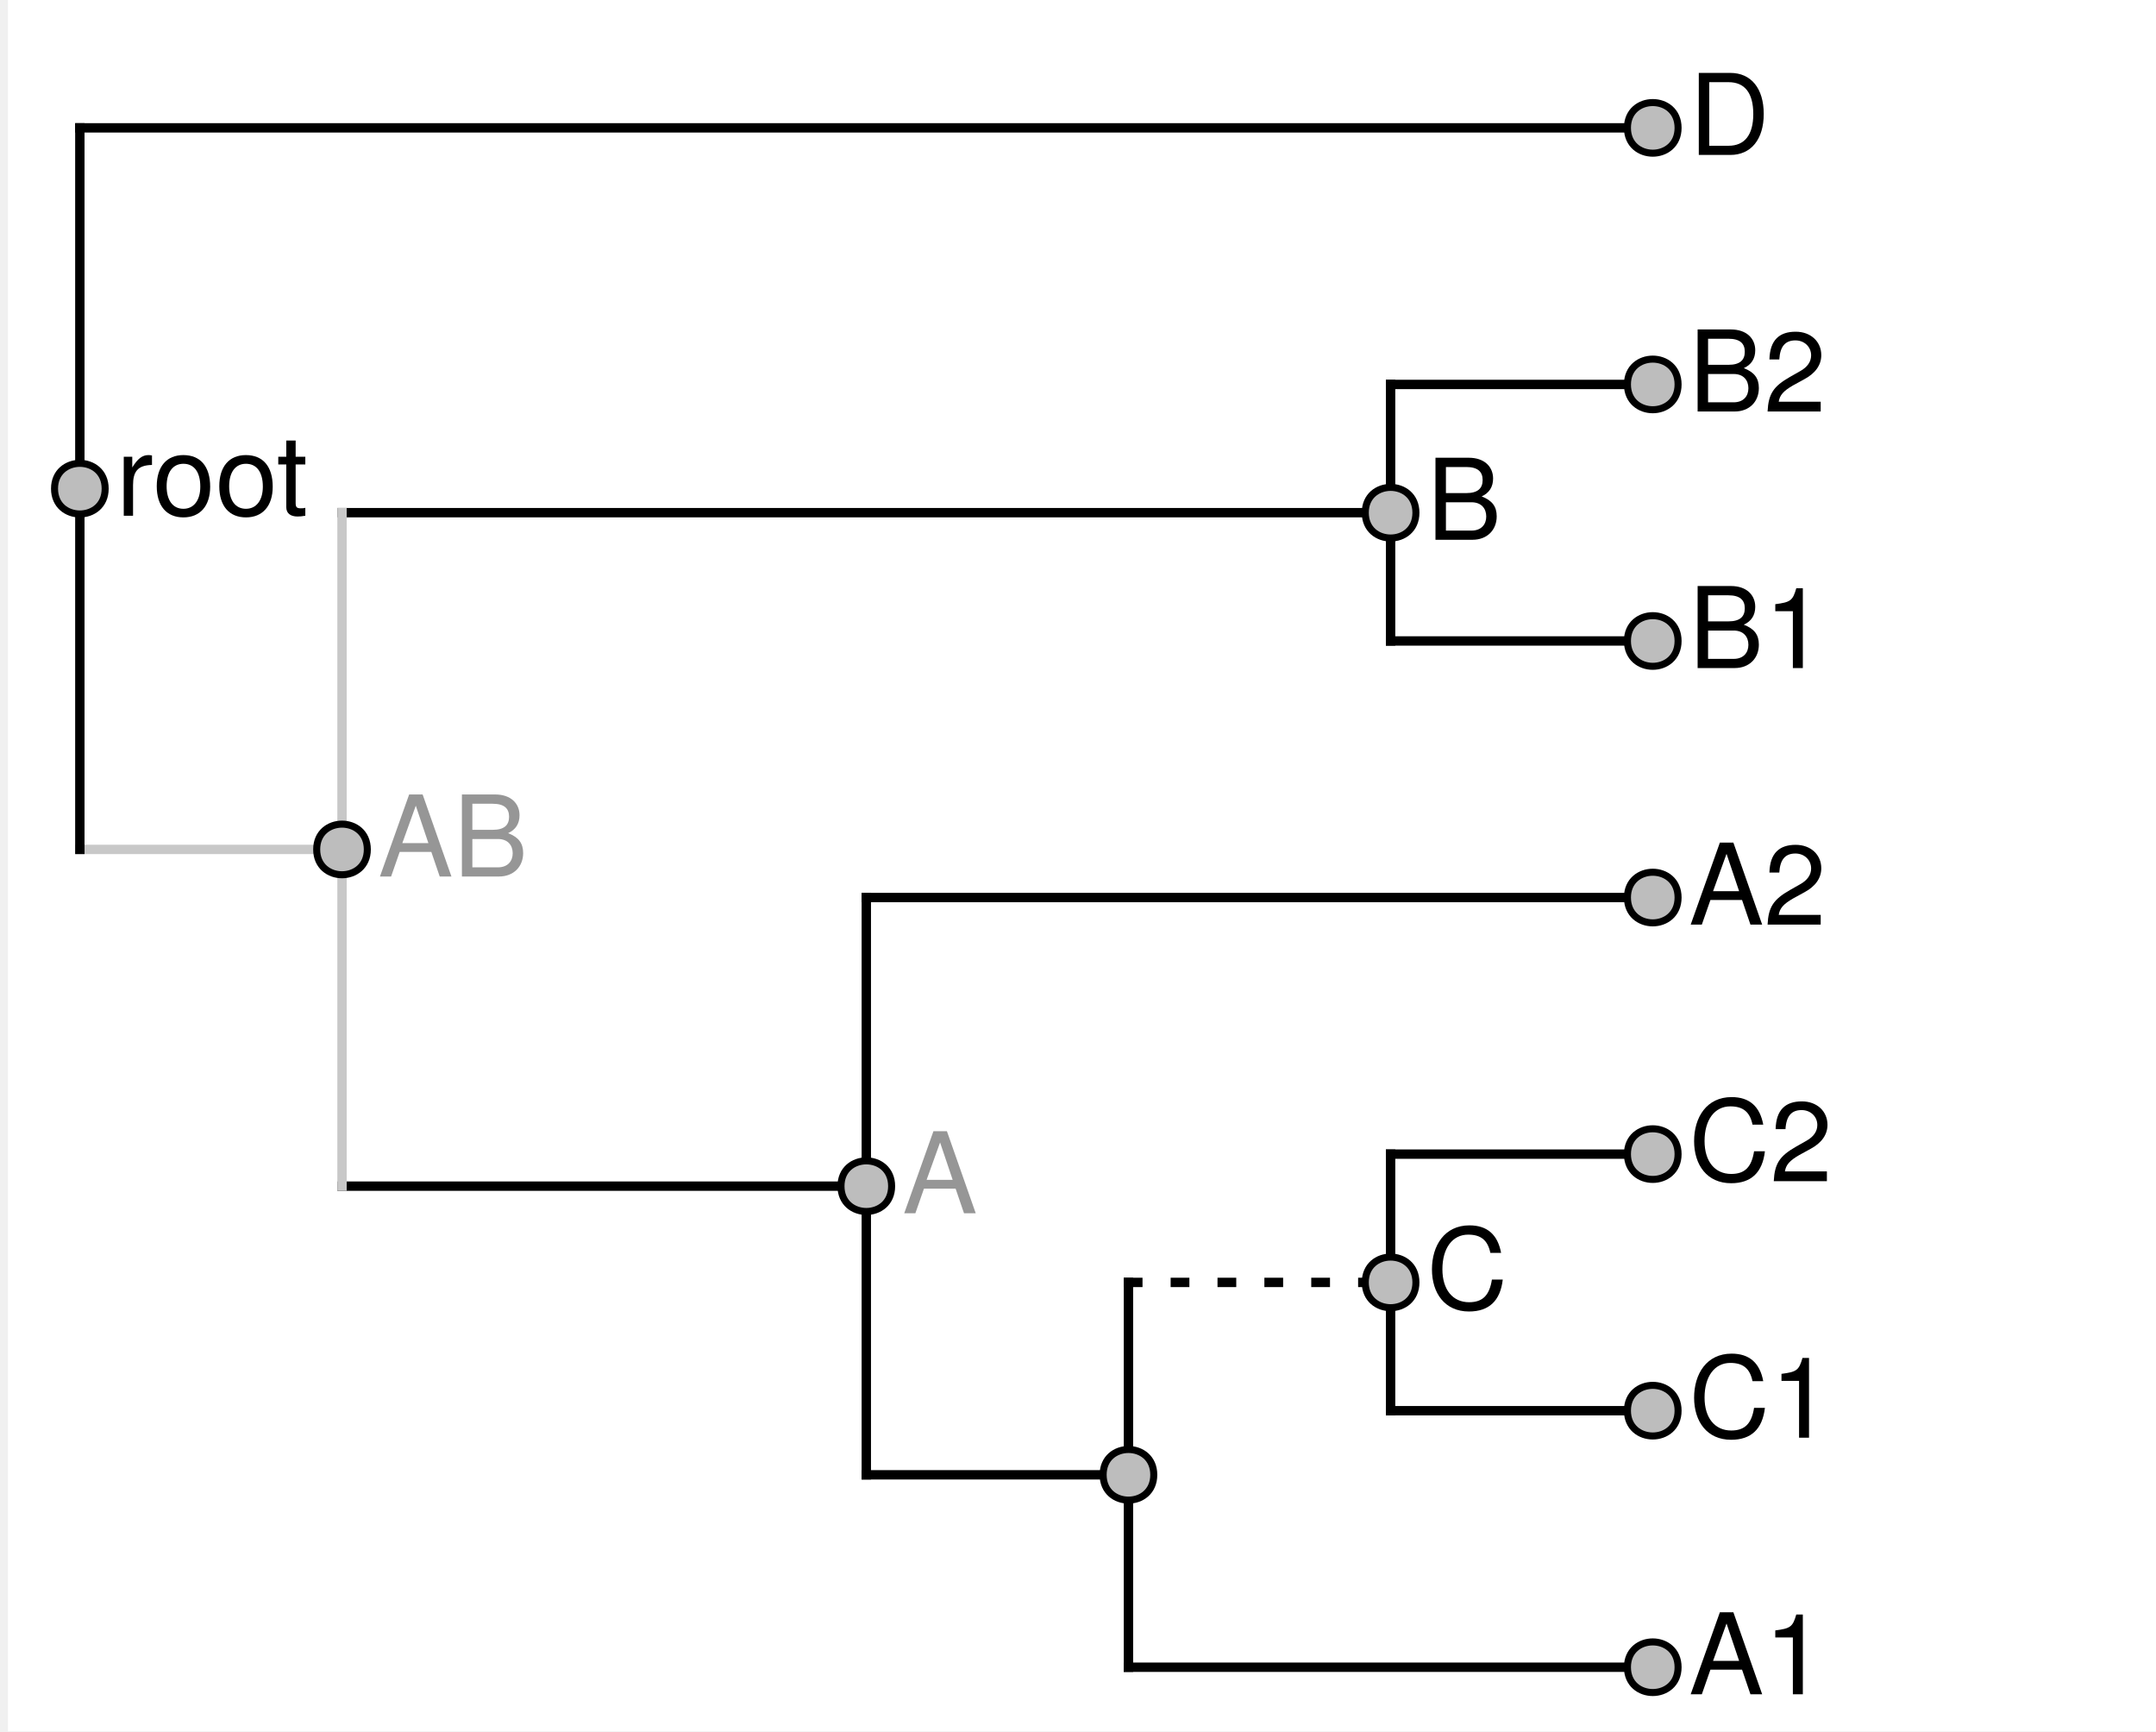
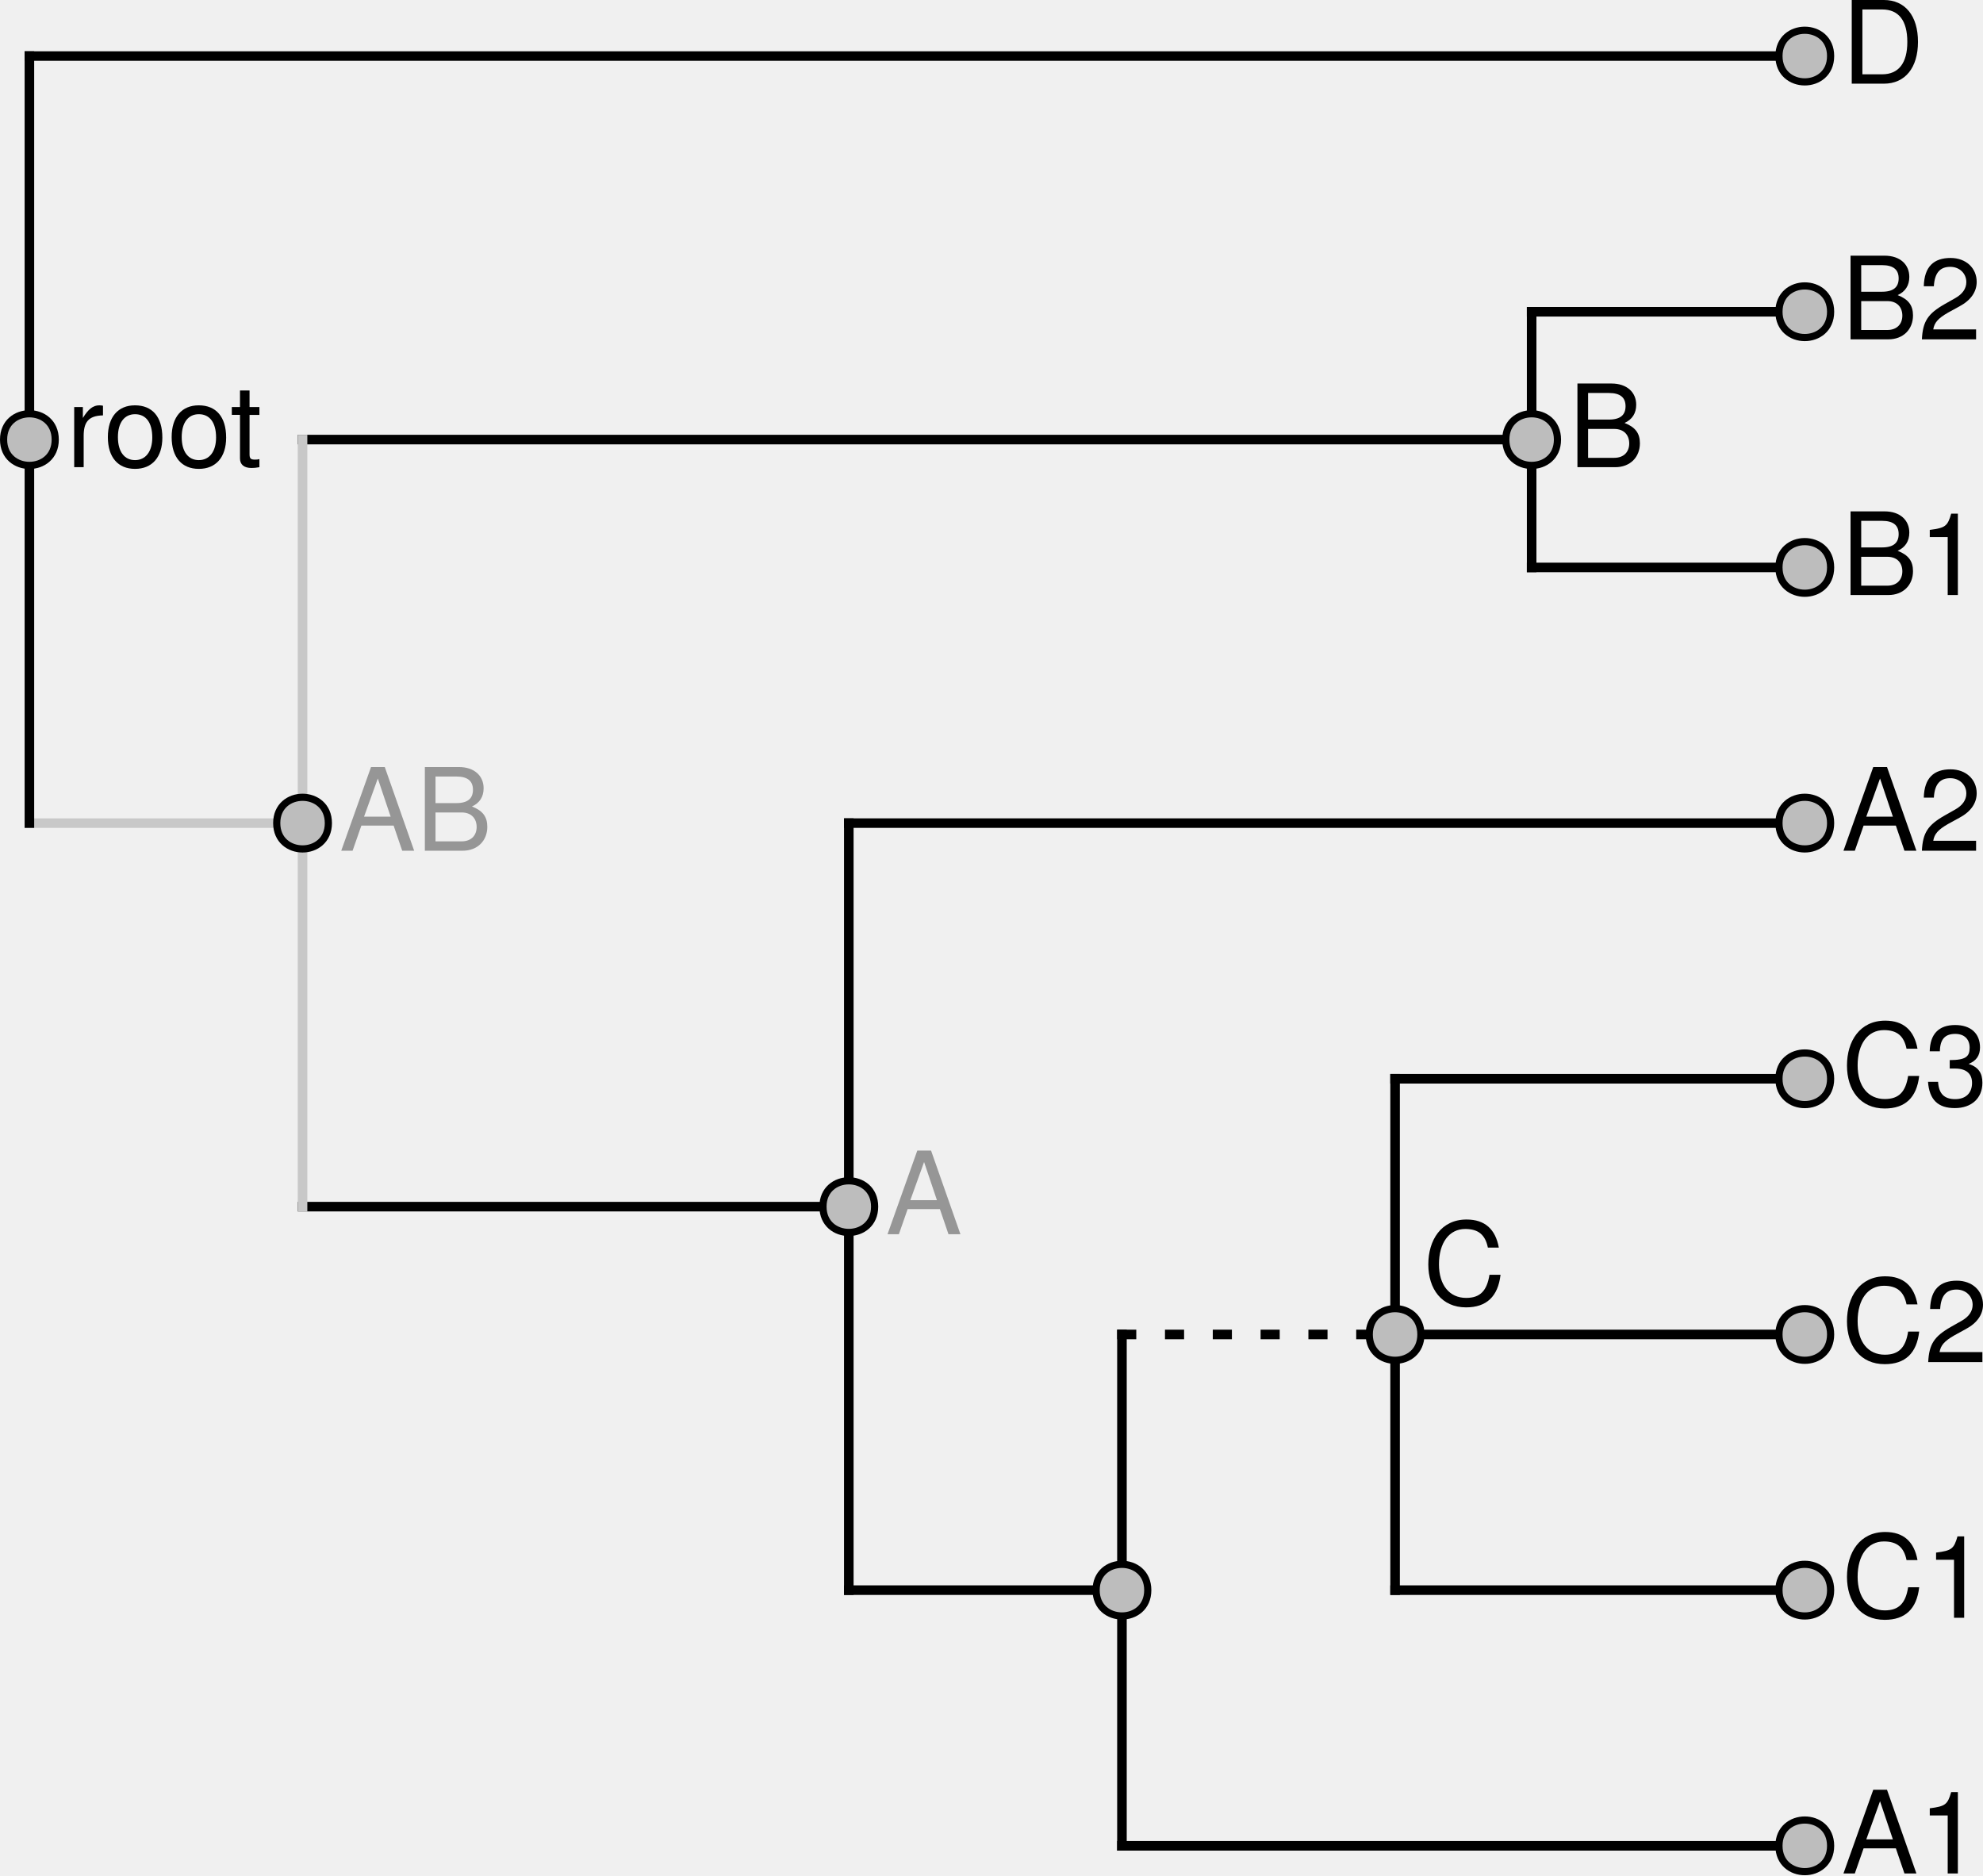
- <svg xmlns="http://www.w3.org/2000/svg" xmlns:xlink="http://www.w3.org/1999/xlink" width="345pt" height="277pt" viewBox="0 0 345 277" version="1.1" id="svg5916">
-   <defs id="defs5781">
-     <g id="g5779">
-       <symbol overflow="visible" id="glyph0-0">
-         <path style="stroke:none;" d="" id="path5749" />
+ <svg xmlns="http://www.w3.org/2000/svg" xmlns:xlink="http://www.w3.org/1999/xlink" width="311.074pt" height="294.157pt" viewBox="0 0 311.074 294.157" version="1.1" id="svg182">
+   <defs id="defs37">
+     <g id="g35">
+       <symbol overflow="visible" id="glyph0-0" style="overflow:visible">
+         <path style="stroke:none" d="" id="path2" />
      </symbol>
-       <symbol overflow="visible" id="glyph0-1">
-         <path style="stroke:none;" d="M 11.75 0 L 7.141 -13.125 L 4.984 -13.125 L 0.312 0 L 2.094 0 L 3.469 -3.938 L 8.531 -3.938 L 9.875 0 Z M 8.062 -5.344 L 3.891 -5.344 L 6.047 -11.328 Z M 8.062 -5.344 " id="path5752" />
+       <symbol overflow="visible" id="glyph0-1" style="overflow:visible">
+         <path style="stroke:none" d="M 11.75,0 7.141,-13.125 H 4.984 L 0.312,0 h 1.781 l 1.375,-3.938 h 5.062 L 9.875,0 Z M 8.062,-5.344 H 3.891 l 2.156,-5.984 z m 0,0" id="path5" />
      </symbol>
-       <symbol overflow="visible" id="glyph0-2">
-         <path style="stroke:none;" d="M 6.25 0 L 6.25 -12.766 L 5.203 -12.766 C 4.641 -10.797 4.281 -10.531 1.844 -10.219 L 1.844 -9.094 L 4.656 -9.094 L 4.656 0 Z M 6.25 0 " id="path5755" />
+       <symbol overflow="visible" id="glyph0-2" style="overflow:visible">
+         <path style="stroke:none" d="M 6.25,0 V -12.766 H 5.203 c -0.562,1.969 -0.922,2.234 -3.359,2.547 v 1.125 h 2.812 V 0 Z m 0,0" id="path8" />
      </symbol>
-       <symbol overflow="visible" id="glyph0-3">
-         <path style="stroke:none;" d="M 12.188 -4.781 L 10.453 -4.781 C 10.062 -2.297 9.016 -1.156 6.797 -1.156 C 4.188 -1.156 2.531 -3.156 2.531 -6.422 C 2.531 -9.797 4.125 -11.969 6.656 -11.969 C 8.719 -11.969 9.797 -11.047 10.203 -9.047 L 11.922 -9.047 C 11.391 -11.938 9.734 -13.453 6.859 -13.453 C 2.875 -13.453 0.859 -10.234 0.859 -6.406 C 0.859 -2.578 2.938 0.328 6.781 0.328 C 9.984 0.328 11.797 -1.375 12.188 -4.781 Z M 12.188 -4.781 " id="path5758" />
+       <symbol overflow="visible" id="glyph0-3" style="overflow:visible">
+         <path style="stroke:none" d="m 12.188,-4.781 h -1.734 c -0.391,2.484 -1.438,3.625 -3.656,3.625 -2.609,0 -4.266,-2 -4.266,-5.266 0,-3.375 1.594,-5.547 4.125,-5.547 2.062,0 3.141,0.922 3.547,2.922 h 1.719 c -0.531,-2.891 -2.188,-4.406 -5.062,-4.406 -3.984,0 -6,3.219 -6,7.047 0,3.828 2.078,6.734 5.922,6.734 3.203,0 5.016,-1.703 5.406,-5.109 z m 0,0" id="path11" />
      </symbol>
-       <symbol overflow="visible" id="glyph0-4">
-         <path style="stroke:none;" d="M 9.203 -9.016 C 9.203 -11.172 7.531 -12.766 5.109 -12.766 C 2.5 -12.766 0.984 -11.438 0.906 -8.328 L 2.484 -8.328 C 2.609 -10.469 3.484 -11.375 5.062 -11.375 C 6.5 -11.375 7.578 -10.344 7.578 -8.984 C 7.578 -7.969 6.984 -7.109 5.844 -6.469 L 4.188 -5.531 C 1.531 -4.016 0.75 -2.812 0.609 0 L 9.109 0 L 9.109 -1.562 L 2.391 -1.562 C 2.562 -2.609 3.125 -3.281 4.703 -4.188 L 6.5 -5.172 C 8.281 -6.125 9.203 -7.453 9.203 -9.016 Z M 9.203 -9.016 " id="path5761" />
+       <symbol overflow="visible" id="glyph0-4" style="overflow:visible">
+         <path style="stroke:none" d="m 9.203,-9.016 c 0,-2.156 -1.672,-3.75 -4.094,-3.75 -2.609,0 -4.125,1.328 -4.203,4.438 h 1.578 c 0.125,-2.141 1,-3.047 2.578,-3.047 1.438,0 2.516,1.031 2.516,2.391 0,1.016 -0.594,1.875 -1.734,2.516 L 4.188,-5.531 C 1.531,-4.016 0.75,-2.812 0.609,0 h 8.5 V -1.562 H 2.391 C 2.562,-2.609 3.125,-3.281 4.703,-4.188 L 6.5,-5.172 C 8.281,-6.125 9.203,-7.453 9.203,-9.016 Z m 0,0" id="path14" />
      </symbol>
-       <symbol overflow="visible" id="glyph0-5">
-         <path style="stroke:none;" d="M 11.219 -3.75 C 11.219 -5.328 10.5 -6.281 8.812 -6.938 C 10.016 -7.484 10.641 -8.453 10.641 -9.797 C 10.641 -11.703 9.234 -13.125 6.75 -13.125 L 1.422 -13.125 L 1.422 0 L 7.344 0 C 9.703 0 11.219 -1.578 11.219 -3.75 Z M 8.969 -9.562 C 8.969 -8.219 8.188 -7.469 6.344 -7.469 L 3.094 -7.469 L 3.094 -11.641 L 6.344 -11.641 C 8.188 -11.641 8.969 -10.891 8.969 -9.562 Z M 9.547 -3.719 C 9.547 -2.469 8.766 -1.469 7.188 -1.469 L 3.094 -1.469 L 3.094 -6 L 7.188 -6 C 8.766 -6 9.547 -5 9.547 -3.719 Z M 9.547 -3.719 " id="path5764" />
+       <symbol overflow="visible" id="glyph0-5" style="overflow:visible">
+         <path style="stroke:none" d="m 9.109,-3.703 c 0,-1.547 -0.625,-2.453 -2.156,-2.969 1.188,-0.469 1.781,-1.297 1.781,-2.578 0,-2.203 -1.469,-3.516 -3.891,-3.516 -2.578,0 -3.938,1.406 -4,4.125 H 2.438 C 2.469,-10.531 3.234,-11.375 4.859,-11.375 c 1.406,0 2.25,0.828 2.25,2.172 0,1.375 -0.594,1.938 -3.125,1.938 V -5.938 H 4.844 c 1.75,0 2.641,0.828 2.641,2.25 0,1.594 -0.984,2.547 -2.641,2.547 -1.734,0 -2.578,-0.859 -2.688,-2.719 H 0.578 c 0.203,2.844 1.594,4.125 4.203,4.125 2.641,0 4.328,-1.562 4.328,-3.969 z m 0,0" id="path17" />
      </symbol>
-       <symbol overflow="visible" id="glyph0-6">
-         <path style="stroke:none;" d="M 12 -6.562 C 12 -10.641 9.984 -13.125 6.656 -13.125 L 1.609 -13.125 L 1.609 0 L 6.656 0 C 9.969 0 12 -2.484 12 -6.562 Z M 10.328 -6.547 C 10.328 -3.234 8.969 -1.469 6.375 -1.469 L 3.281 -1.469 L 3.281 -11.641 L 6.375 -11.641 C 8.969 -11.641 10.328 -9.906 10.328 -6.547 Z M 10.328 -6.547 " id="path5767" />
+       <symbol overflow="visible" id="glyph0-6" style="overflow:visible">
+         <path style="stroke:none" d="m 11.219,-3.75 c 0,-1.578 -0.719,-2.531 -2.406,-3.188 1.203,-0.547 1.828,-1.516 1.828,-2.859 0,-1.906 -1.406,-3.328 -3.891,-3.328 H 1.422 V 0 H 7.344 c 2.359,0 3.875,-1.578 3.875,-3.75 z m -2.25,-5.812 c 0,1.344 -0.781,2.094 -2.625,2.094 h -3.25 v -4.172 h 3.25 c 1.844,0 2.625,0.75 2.625,2.078 z m 0.578,5.844 c 0,1.25 -0.781,2.25 -2.359,2.25 H 3.094 V -6 H 7.188 c 1.578,0 2.359,1 2.359,2.281 z m 0,0" id="path20" />
      </symbol>
-       <symbol overflow="visible" id="glyph0-7">
-         <path style="stroke:none;" d="M 5.781 -8.125 L 5.781 -9.641 C 5.531 -9.688 5.406 -9.703 5.203 -9.703 C 4.234 -9.703 3.484 -9.125 2.625 -7.719 L 2.625 -9.438 L 1.266 -9.438 L 1.266 0 L 2.75 0 L 2.75 -4.891 C 2.75 -7.016 3.453 -8.078 5.781 -8.125 Z M 5.781 -8.125 " id="path5770" />
+       <symbol overflow="visible" id="glyph0-7" style="overflow:visible">
+         <path style="stroke:none" d="M 12,-6.562 C 12,-10.641 9.984,-13.125 6.656,-13.125 H 1.609 V 0 H 6.656 C 9.969,0 12,-2.484 12,-6.562 Z m -1.672,0.016 c 0,3.312 -1.359,5.078 -3.953,5.078 H 3.281 V -11.641 H 6.375 c 2.594,0 3.953,1.734 3.953,5.094 z m 0,0" id="path23" />
      </symbol>
-       <symbol overflow="visible" id="glyph0-8">
-         <path style="stroke:none;" d="M 9.188 -4.641 C 9.188 -7.906 7.609 -9.703 4.891 -9.703 C 2.25 -9.703 0.641 -7.891 0.641 -4.719 C 0.641 -1.547 2.234 0.266 4.906 0.266 C 7.562 0.266 9.188 -1.547 9.188 -4.641 Z M 7.609 -4.656 C 7.609 -2.453 6.562 -1.109 4.906 -1.109 C 3.234 -1.109 2.219 -2.438 2.219 -4.719 C 2.219 -6.984 3.234 -8.312 4.906 -8.312 C 6.609 -8.312 7.609 -7 7.609 -4.656 Z M 7.609 -4.656 " id="path5773" />
+       <symbol overflow="visible" id="glyph0-8" style="overflow:visible">
+         <path style="stroke:none" d="m 5.781,-8.125 v -1.516 c -0.25,-0.047 -0.375,-0.062 -0.578,-0.062 -0.969,0 -1.719,0.578 -2.578,1.984 V -9.438 H 1.266 V 0 H 2.75 v -4.891 c 0,-2.125 0.703,-3.188 3.031,-3.234 z m 0,0" id="path26" />
      </symbol>
-       <symbol overflow="visible" id="glyph0-9">
-         <path style="stroke:none;" d="M 4.578 0 L 4.578 -1.266 C 4.375 -1.203 4.141 -1.188 3.859 -1.188 C 3.203 -1.188 3.031 -1.375 3.031 -2.031 L 3.031 -8.203 L 4.578 -8.203 L 4.578 -9.438 L 3.031 -9.438 L 3.031 -12.031 L 1.531 -12.031 L 1.531 -9.438 L 0.25 -9.438 L 0.25 -8.203 L 1.531 -8.203 L 1.531 -1.375 C 1.531 -0.406 2.172 0.125 3.344 0.125 C 3.703 0.125 4.062 0.094 4.578 0 Z M 4.578 0 " id="path5776" />
+       <symbol overflow="visible" id="glyph0-9" style="overflow:visible">
+         <path style="stroke:none" d="m 9.188,-4.641 c 0,-3.266 -1.578,-5.062 -4.297,-5.062 -2.641,0 -4.25,1.812 -4.25,4.984 0,3.172 1.594,4.984 4.266,4.984 2.656,0 4.281,-1.812 4.281,-4.906 z M 7.609,-4.656 c 0,2.203 -1.047,3.547 -2.703,3.547 -1.672,0 -2.688,-1.328 -2.688,-3.609 0,-2.266 1.016,-3.594 2.688,-3.594 1.703,0 2.703,1.312 2.703,3.656 z m 0,0" id="path29" />
+       </symbol>
+       <symbol overflow="visible" id="glyph0-10" style="overflow:visible">
+         <path style="stroke:none" d="M 4.578,0 V -1.266 C 4.375,-1.203 4.141,-1.188 3.859,-1.188 3.203,-1.188 3.031,-1.375 3.031,-2.031 V -8.203 H 4.578 V -9.438 H 3.031 v -2.594 h -1.5 V -9.438 H 0.25 v 1.234 H 1.531 V -1.375 c 0,0.969 0.641,1.5 1.812,1.5 C 3.703,0.125 4.062,0.094 4.578,0 Z m 0,0" id="path32" />
      </symbol>
    </g>
  </defs>
-   <rect id="rect5783" style="fill:#ffffff;fill-opacity:1;stroke:none" height="277" width="345" y="0" x="1.266" />
-   <path id="path5785" d="M 12.777,135.902 H 54.727" style="fill:none;stroke:#c8c8c8;stroke-width:1.5;stroke-linecap:square;stroke-linejoin:round;stroke-miterlimit:10;stroke-opacity:1" />
-   <path id="path5787" d="M 54.727,189.777 H 138.625" style="fill:none;stroke:#000000;stroke-width:1.5;stroke-linecap:square;stroke-linejoin:round;stroke-miterlimit:10;stroke-opacity:1" />
-   <path id="path5789" d="m 138.625,235.957 h 41.949" style="fill:none;stroke:#000000;stroke-width:1.5;stroke-linecap:square;stroke-linejoin:round;stroke-miterlimit:10;stroke-opacity:1" />
-   <path id="path5791" d="m 180.574,266.742 h 83.898" style="fill:none;stroke:#000000;stroke-width:1.5;stroke-linecap:square;stroke-linejoin:round;stroke-miterlimit:10;stroke-opacity:1" />
-   <path id="path5793" d="m 180.574,205.172 h 41.949" style="fill:none;stroke:#000000;stroke-width:1.5;stroke-linecap:square;stroke-linejoin:round;stroke-miterlimit:10;stroke-opacity:1;stroke-dasharray:1.5,6;stroke-dashoffset:0" />
-   <path id="path5795" d="m 222.523,225.695 h 41.949" style="fill:none;stroke:#000000;stroke-width:1.5;stroke-linecap:square;stroke-linejoin:round;stroke-miterlimit:10;stroke-opacity:1" />
-   <path id="path5797" d="m 222.523,184.648 h 41.949" style="fill:none;stroke:#000000;stroke-width:1.5;stroke-linecap:square;stroke-linejoin:round;stroke-miterlimit:10;stroke-opacity:1" />
-   <path id="path5799" d="M 138.625,143.598 H 264.473" style="fill:none;stroke:#000000;stroke-width:1.5;stroke-linecap:square;stroke-linejoin:round;stroke-miterlimit:10;stroke-opacity:1" />
-   <path id="path5801" d="M 54.727,82.027 H 222.523" style="fill:none;stroke:#000000;stroke-width:1.5;stroke-linecap:square;stroke-linejoin:round;stroke-miterlimit:10;stroke-opacity:1" />
-   <path id="path5803" d="m 222.523,102.551 h 41.949" style="fill:none;stroke:#000000;stroke-width:1.5;stroke-linecap:square;stroke-linejoin:round;stroke-miterlimit:10;stroke-opacity:1" />
-   <path id="path5805" d="m 222.523,61.504 h 41.949" style="fill:none;stroke:#000000;stroke-width:1.5;stroke-linecap:square;stroke-linejoin:round;stroke-miterlimit:10;stroke-opacity:1" />
-   <path id="path5807" d="M 12.777,20.457 H 264.473" style="fill:none;stroke:#000000;stroke-width:1.5;stroke-linecap:square;stroke-linejoin:round;stroke-miterlimit:10;stroke-opacity:1" />
-   <path id="path5809" d="M 12.777,135.902 V 20.457" style="fill:none;stroke:#000000;stroke-width:1.5;stroke-linecap:square;stroke-linejoin:round;stroke-miterlimit:10;stroke-opacity:1" />
-   <path style="fill:none;stroke:#c8c8c8;stroke-width:1.5;stroke-linecap:square;stroke-linejoin:round;stroke-miterlimit:10;stroke-opacity:1" d="m 54.727,189.777 v -54.077" id="path905" />
-   <path style="fill:none;stroke:#000000;stroke-width:1.5;stroke-linecap:square;stroke-linejoin:round;stroke-miterlimit:10;stroke-opacity:1" d="m 54.727,135.701 v -2.075" id="path903" />
-   <path style="fill:none;stroke:#c8c8c8;stroke-width:1.5;stroke-linecap:square;stroke-linejoin:round;stroke-miterlimit:10;stroke-opacity:1" d="M 54.727,133.626 V 82.027" id="path5811" />
-   <path id="path5813" d="M 138.625,235.957 V 143.598" style="fill:none;stroke:#000000;stroke-width:1.5;stroke-linecap:square;stroke-linejoin:round;stroke-miterlimit:10;stroke-opacity:1" />
-   <path id="path5815" d="M 180.574,266.742 V 205.172" style="fill:none;stroke:#000000;stroke-width:1.5;stroke-linecap:square;stroke-linejoin:round;stroke-miterlimit:10;stroke-opacity:1" />
-   <path id="path5817" d="M 222.523,225.695 V 184.648" style="fill:none;stroke:#000000;stroke-width:1.5;stroke-linecap:square;stroke-linejoin:round;stroke-miterlimit:10;stroke-opacity:1" />
-   <path id="path5819" d="M 222.523,102.551 V 61.504" style="fill:none;stroke:#000000;stroke-width:1.5;stroke-linecap:square;stroke-linejoin:round;stroke-miterlimit:10;stroke-opacity:1" />
-   <path id="path5821" d="m 58.777,135.902 c 0,5.402 -8.102,5.402 -8.102,0 0,-5.398 8.102,-5.398 8.102,0" style="fill:#bdbdbd;fill-opacity:1;fill-rule:nonzero;stroke:#000000;stroke-width:1.125;stroke-linecap:round;stroke-linejoin:round;stroke-miterlimit:10;stroke-opacity:1" />
-   <path id="path5823" d="m 142.676,189.777 c 0,5.398 -8.102,5.398 -8.102,0 0,-5.398 8.102,-5.398 8.102,0" style="fill:#bdbdbd;fill-opacity:1;fill-rule:nonzero;stroke:#000000;stroke-width:1.125;stroke-linecap:round;stroke-linejoin:round;stroke-miterlimit:10;stroke-opacity:1" />
-   <path id="path5825" d="m 184.625,235.957 c 0,5.398 -8.102,5.398 -8.102,0 0,-5.402 8.102,-5.402 8.102,0" style="fill:#bdbdbd;fill-opacity:1;fill-rule:nonzero;stroke:#000000;stroke-width:1.125;stroke-linecap:round;stroke-linejoin:round;stroke-miterlimit:10;stroke-opacity:1" />
-   <path id="path5827" d="m 268.523,266.742 c 0,5.398 -8.102,5.398 -8.102,0 0,-5.402 8.102,-5.402 8.102,0" style="fill:#bdbdbd;fill-opacity:1;fill-rule:nonzero;stroke:#000000;stroke-width:1.125;stroke-linecap:round;stroke-linejoin:round;stroke-miterlimit:10;stroke-opacity:1" />
-   <path id="path5829" d="m 226.574,205.172 c 0,5.398 -8.102,5.398 -8.102,0 0,-5.402 8.102,-5.402 8.102,0" style="fill:#bdbdbd;fill-opacity:1;fill-rule:nonzero;stroke:#000000;stroke-width:1.125;stroke-linecap:round;stroke-linejoin:round;stroke-miterlimit:10;stroke-opacity:1" />
-   <path id="path5831" d="m 268.523,225.695 c 0,5.398 -8.102,5.398 -8.102,0 0,-5.402 8.102,-5.402 8.102,0" style="fill:#bdbdbd;fill-opacity:1;fill-rule:nonzero;stroke:#000000;stroke-width:1.125;stroke-linecap:round;stroke-linejoin:round;stroke-miterlimit:10;stroke-opacity:1" />
-   <path id="path5833" d="m 268.523,184.648 c 0,5.398 -8.102,5.398 -8.102,0 0,-5.402 8.102,-5.402 8.102,0" style="fill:#bdbdbd;fill-opacity:1;fill-rule:nonzero;stroke:#000000;stroke-width:1.125;stroke-linecap:round;stroke-linejoin:round;stroke-miterlimit:10;stroke-opacity:1" />
-   <path id="path5835" d="m 268.523,143.598 c 0,5.402 -8.102,5.402 -8.102,0 0,-5.398 8.102,-5.398 8.102,0" style="fill:#bdbdbd;fill-opacity:1;fill-rule:nonzero;stroke:#000000;stroke-width:1.125;stroke-linecap:round;stroke-linejoin:round;stroke-miterlimit:10;stroke-opacity:1" />
-   <path id="path5837" d="m 226.574,82.027 c 0,5.402 -8.102,5.402 -8.102,0 0,-5.398 8.102,-5.398 8.102,0" style="fill:#bdbdbd;fill-opacity:1;fill-rule:nonzero;stroke:#000000;stroke-width:1.125;stroke-linecap:round;stroke-linejoin:round;stroke-miterlimit:10;stroke-opacity:1" />
-   <path id="path5839" d="m 268.523,102.551 c 0,5.402 -8.102,5.402 -8.102,0 0,-5.398 8.102,-5.398 8.102,0" style="fill:#bdbdbd;fill-opacity:1;fill-rule:nonzero;stroke:#000000;stroke-width:1.125;stroke-linecap:round;stroke-linejoin:round;stroke-miterlimit:10;stroke-opacity:1" />
-   <path id="path5841" d="m 268.523,61.504 c 0,5.402 -8.102,5.402 -8.102,0 0,-5.398 8.102,-5.398 8.102,0" style="fill:#bdbdbd;fill-opacity:1;fill-rule:nonzero;stroke:#000000;stroke-width:1.125;stroke-linecap:round;stroke-linejoin:round;stroke-miterlimit:10;stroke-opacity:1" />
-   <path id="path5843" d="m 268.523,20.457 c 0,5.402 -8.102,5.402 -8.102,0 0,-5.398 8.102,-5.398 8.102,0" style="fill:#bdbdbd;fill-opacity:1;fill-rule:nonzero;stroke:#000000;stroke-width:1.125;stroke-linecap:round;stroke-linejoin:round;stroke-miterlimit:10;stroke-opacity:1" />
-   <g id="g5849" style="fill:#000000;fill-opacity:1">
-     <use height="100%" width="100%" id="use5845" y="271.07" x="270.23" xlink:href="#glyph0-1" />
-     <use height="100%" width="100%" id="use5847" y="271.07" x="282.236" xlink:href="#glyph0-2" />
+   <path id="path41" d="M 4.613,129.117 H 47.461" style="fill:none;stroke:#c8c8c8;stroke-width:1.5;stroke-linecap:square;stroke-linejoin:round;stroke-miterlimit:10;stroke-opacity:1" />
+   <path id="path43" d="M 47.461,189.277 H 133.152" style="fill:none;stroke:#000000;stroke-width:1.5;stroke-linecap:square;stroke-linejoin:round;stroke-miterlimit:10;stroke-opacity:1" />
+   <path id="path45" d="M 133.152,249.438 H 176" style="fill:none;stroke:#000000;stroke-width:1.5;stroke-linecap:square;stroke-linejoin:round;stroke-miterlimit:10;stroke-opacity:1" />
+   <path id="path47" d="M 176,289.543 H 283.117" style="fill:none;stroke:#000000;stroke-width:1.5;stroke-linecap:square;stroke-linejoin:round;stroke-miterlimit:10;stroke-opacity:1" />
+   <path id="path49" d="m 176,209.328 h 42.848" style="fill:none;stroke:#000000;stroke-width:1.5;stroke-linecap:square;stroke-linejoin:round;stroke-miterlimit:10;stroke-dasharray:1.5, 6;stroke-dashoffset:0;stroke-opacity:1" />
+   <path id="path51" d="m 218.848,249.438 h 64.27" style="fill:none;stroke:#000000;stroke-width:1.5;stroke-linecap:square;stroke-linejoin:round;stroke-miterlimit:10;stroke-opacity:1" />
+   <path id="path53" d="m 218.848,209.328 h 64.27" style="fill:none;stroke:#000000;stroke-width:1.5;stroke-linecap:square;stroke-linejoin:round;stroke-miterlimit:10;stroke-opacity:1" />
+   <path id="path55" d="m 218.848,169.223 h 64.27" style="fill:none;stroke:#000000;stroke-width:1.5;stroke-linecap:square;stroke-linejoin:round;stroke-miterlimit:10;stroke-opacity:1" />
+   <path id="path57" d="M 133.152,129.117 H 283.117" style="fill:none;stroke:#000000;stroke-width:1.5;stroke-linecap:square;stroke-linejoin:round;stroke-miterlimit:10;stroke-opacity:1" />
+   <path id="path59" d="M 47.461,68.957 H 240.27" style="fill:none;stroke:#000000;stroke-width:1.5;stroke-linecap:square;stroke-linejoin:round;stroke-miterlimit:10;stroke-opacity:1" />
+   <path id="path61" d="m 240.27,89.008 h 42.848" style="fill:none;stroke:#000000;stroke-width:1.5;stroke-linecap:square;stroke-linejoin:round;stroke-miterlimit:10;stroke-opacity:1" />
+   <path id="path63" d="m 240.27,48.902 h 42.848" style="fill:none;stroke:#000000;stroke-width:1.5;stroke-linecap:square;stroke-linejoin:round;stroke-miterlimit:10;stroke-opacity:1" />
+   <path id="path65" d="M 4.613,8.793 H 283.117" style="fill:none;stroke:#000000;stroke-width:1.5;stroke-linecap:square;stroke-linejoin:round;stroke-miterlimit:10;stroke-opacity:1" />
+   <path id="path67" d="M 4.613,129.117 V 8.793" style="fill:none;stroke:#000000;stroke-width:1.5;stroke-linecap:square;stroke-linejoin:round;stroke-miterlimit:10;stroke-opacity:1" />
+   <path id="path69" d="M 47.461,189.277 V 68.957" style="fill:none;stroke:#c8c8c8;stroke-width:1.5;stroke-linecap:square;stroke-linejoin:round;stroke-miterlimit:10;stroke-opacity:1" />
+   <path id="path71" d="M 133.152,249.438 V 129.117" style="fill:none;stroke:#000000;stroke-width:1.5;stroke-linecap:square;stroke-linejoin:round;stroke-miterlimit:10;stroke-opacity:1" />
+   <path id="path73" d="M 176,289.543 V 209.328" style="fill:none;stroke:#000000;stroke-width:1.5;stroke-linecap:square;stroke-linejoin:round;stroke-miterlimit:10;stroke-opacity:1" />
+   <path id="path75" d="M 218.848,249.438 V 169.223" style="fill:none;stroke:#000000;stroke-width:1.5;stroke-linecap:square;stroke-linejoin:round;stroke-miterlimit:10;stroke-opacity:1" />
+   <path id="path77" d="M 240.27,89.008 V 48.902" style="fill:none;stroke:#000000;stroke-width:1.5;stroke-linecap:square;stroke-linejoin:round;stroke-miterlimit:10;stroke-opacity:1" />
+   <path id="path79" d="m 51.512,129.117 c 0,5.398 -8.102,5.398 -8.102,0 0,-5.402 8.102,-5.402 8.102,0" style="fill:#bdbdbd;fill-opacity:1;fill-rule:nonzero;stroke:#000000;stroke-width:1.125;stroke-linecap:round;stroke-linejoin:round;stroke-miterlimit:10;stroke-opacity:1" />
+   <path id="path81" d="m 137.203,189.277 c 0,5.398 -8.102,5.398 -8.102,0 0,-5.402 8.102,-5.402 8.102,0" style="fill:#bdbdbd;fill-opacity:1;fill-rule:nonzero;stroke:#000000;stroke-width:1.125;stroke-linecap:round;stroke-linejoin:round;stroke-miterlimit:10;stroke-opacity:1" />
+   <path id="path83" d="m 180.051,249.438 c 0,5.398 -8.102,5.398 -8.102,0 0,-5.402 8.102,-5.402 8.102,0" style="fill:#bdbdbd;fill-opacity:1;fill-rule:nonzero;stroke:#000000;stroke-width:1.125;stroke-linecap:round;stroke-linejoin:round;stroke-miterlimit:10;stroke-opacity:1" />
+   <path id="path85" d="m 287.168,289.543 c 0,5.402 -8.102,5.402 -8.102,0 0,-5.398 8.102,-5.398 8.102,0" style="fill:#bdbdbd;fill-opacity:1;fill-rule:nonzero;stroke:#000000;stroke-width:1.125;stroke-linecap:round;stroke-linejoin:round;stroke-miterlimit:10;stroke-opacity:1" />
+   <path id="path87" d="m 222.898,209.328 c 0,5.402 -8.102,5.402 -8.102,0 0,-5.398 8.102,-5.398 8.102,0" style="fill:#bdbdbd;fill-opacity:1;fill-rule:nonzero;stroke:#000000;stroke-width:1.125;stroke-linecap:round;stroke-linejoin:round;stroke-miterlimit:10;stroke-opacity:1" />
+   <path id="path89" d="m 287.168,249.438 c 0,5.398 -8.102,5.398 -8.102,0 0,-5.402 8.102,-5.402 8.102,0" style="fill:#bdbdbd;fill-opacity:1;fill-rule:nonzero;stroke:#000000;stroke-width:1.125;stroke-linecap:round;stroke-linejoin:round;stroke-miterlimit:10;stroke-opacity:1" />
+   <path id="path91" d="m 287.168,209.328 c 0,5.402 -8.102,5.402 -8.102,0 0,-5.398 8.102,-5.398 8.102,0" style="fill:#bdbdbd;fill-opacity:1;fill-rule:nonzero;stroke:#000000;stroke-width:1.125;stroke-linecap:round;stroke-linejoin:round;stroke-miterlimit:10;stroke-opacity:1" />
+   <path id="path93" d="m 287.168,169.223 c 0,5.398 -8.102,5.398 -8.102,0 0,-5.398 8.102,-5.398 8.102,0" style="fill:#bdbdbd;fill-opacity:1;fill-rule:nonzero;stroke:#000000;stroke-width:1.125;stroke-linecap:round;stroke-linejoin:round;stroke-miterlimit:10;stroke-opacity:1" />
+   <path id="path95" d="m 287.168,129.117 c 0,5.398 -8.102,5.398 -8.102,0 0,-5.402 8.102,-5.402 8.102,0" style="fill:#bdbdbd;fill-opacity:1;fill-rule:nonzero;stroke:#000000;stroke-width:1.125;stroke-linecap:round;stroke-linejoin:round;stroke-miterlimit:10;stroke-opacity:1" />
+   <path id="path97" d="m 244.32,68.957 c 0,5.398 -8.102,5.398 -8.102,0 0,-5.402 8.102,-5.402 8.102,0" style="fill:#bdbdbd;fill-opacity:1;fill-rule:nonzero;stroke:#000000;stroke-width:1.125;stroke-linecap:round;stroke-linejoin:round;stroke-miterlimit:10;stroke-opacity:1" />
+   <path id="path99" d="m 287.168,89.008 c 0,5.402 -8.102,5.402 -8.102,0 0,-5.398 8.102,-5.398 8.102,0" style="fill:#bdbdbd;fill-opacity:1;fill-rule:nonzero;stroke:#000000;stroke-width:1.125;stroke-linecap:round;stroke-linejoin:round;stroke-miterlimit:10;stroke-opacity:1" />
+   <path id="path101" d="m 287.168,48.902 c 0,5.398 -8.102,5.398 -8.102,0 0,-5.402 8.102,-5.402 8.102,0" style="fill:#bdbdbd;fill-opacity:1;fill-rule:nonzero;stroke:#000000;stroke-width:1.125;stroke-linecap:round;stroke-linejoin:round;stroke-miterlimit:10;stroke-opacity:1" />
+   <path id="path103" d="m 287.168,8.793 c 0,5.402 -8.102,5.402 -8.102,0 0,-5.398 8.102,-5.398 8.102,0" style="fill:#bdbdbd;fill-opacity:1;fill-rule:nonzero;stroke:#000000;stroke-width:1.125;stroke-linecap:round;stroke-linejoin:round;stroke-miterlimit:10;stroke-opacity:1" />
+   <g id="g109" style="fill:#000000;fill-opacity:1" transform="translate(-9.238281,-11.86328)">
+     <use height="100%" width="100%" id="use105" y="305.738" x="298.113" xlink:href="#glyph0-1" />
+     <use height="100%" width="100%" id="use107" y="305.738" x="310.119" xlink:href="#glyph0-2" />
  </g>
-   <g id="g5855" style="fill:#000000;fill-opacity:1">
-     <use height="100%" width="100%" id="use5851" y="230.023" x="270.23" xlink:href="#glyph0-3" />
-     <use height="100%" width="100%" id="use5853" y="230.023" x="283.227" xlink:href="#glyph0-2" />
+   <g id="g115" style="fill:#000000;fill-opacity:1" transform="translate(-9.238281,-11.86328)">
+     <use height="100%" width="100%" id="use111" y="265.629" x="298.113" xlink:href="#glyph0-3" />
+     <use height="100%" width="100%" id="use113" y="265.629" x="311.109" xlink:href="#glyph0-2" />
  </g>
-   <g id="g5861" style="fill:#000000;fill-opacity:1">
-     <use height="100%" width="100%" id="use5857" y="188.977" x="270.23" xlink:href="#glyph0-3" />
-     <use height="100%" width="100%" id="use5859" y="188.977" x="283.227" xlink:href="#glyph0-4" />
+   <g id="g121" style="fill:#000000;fill-opacity:1" transform="translate(-9.238281,-11.86328)">
+     <use height="100%" width="100%" id="use117" y="225.523" x="298.113" xlink:href="#glyph0-3" />
+     <use height="100%" width="100%" id="use119" y="225.523" x="311.109" xlink:href="#glyph0-4" />
  </g>
-   <g id="g5867" style="fill:#000000;fill-opacity:1">
-     <use height="100%" width="100%" id="use5863" y="147.93" x="270.23" xlink:href="#glyph0-1" />
-     <use height="100%" width="100%" id="use5865" y="147.93" x="282.236" xlink:href="#glyph0-4" />
+   <g id="g127" style="fill:#000000;fill-opacity:1" transform="translate(-9.238281,-11.86328)">
+     <use height="100%" width="100%" id="use123" y="185.418" x="298.113" xlink:href="#glyph0-3" />
+     <use height="100%" width="100%" id="use125" y="185.418" x="311.109" xlink:href="#glyph0-5" />
  </g>
-   <g id="g5873" style="fill:#000000;fill-opacity:1">
-     <use height="100%" width="100%" id="use5869" y="106.883" x="270.23" xlink:href="#glyph0-5" />
-     <use height="100%" width="100%" id="use5871" y="106.883" x="282.236" xlink:href="#glyph0-2" />
+   <g id="g133" style="fill:#000000;fill-opacity:1" transform="translate(-9.238281,-11.86328)">
+     <use height="100%" width="100%" id="use129" y="145.309" x="298.113" xlink:href="#glyph0-1" />
+     <use height="100%" width="100%" id="use131" y="145.309" x="310.119" xlink:href="#glyph0-4" />
  </g>
-   <g id="g5879" style="fill:#000000;fill-opacity:1">
-     <use height="100%" width="100%" id="use5875" y="65.836" x="270.23" xlink:href="#glyph0-5" />
-     <use height="100%" width="100%" id="use5877" y="65.836" x="282.236" xlink:href="#glyph0-4" />
+   <g id="g139" style="fill:#000000;fill-opacity:1" transform="translate(-9.238281,-11.86328)">
+     <use height="100%" width="100%" id="use135" y="105.203" x="298.113" xlink:href="#glyph0-6" />
+     <use height="100%" width="100%" id="use137" y="105.203" x="310.119" xlink:href="#glyph0-2" />
  </g>
-   <g id="g5883" style="fill:#000000;fill-opacity:1">
-     <use height="100%" width="100%" id="use5881" y="24.789" x="270.23" xlink:href="#glyph0-6" />
+   <g id="g145" style="fill:#000000;fill-opacity:1" transform="translate(-9.238281,-11.86328)">
+     <use height="100%" width="100%" id="use141" y="65.094" x="298.113" xlink:href="#glyph0-6" />
+     <use height="100%" width="100%" id="use143" y="65.094" x="310.119" xlink:href="#glyph0-4" />
  </g>
-   <path id="path5885" d="m 16.828,78.18 c 0,5.402 -8.102,5.402 -8.102,0 0,-5.398 8.102,-5.398 8.102,0" style="fill:#bdbdbd;fill-opacity:1;fill-rule:nonzero;stroke:#000000;stroke-width:1.125;stroke-linecap:round;stroke-linejoin:round;stroke-miterlimit:10;stroke-opacity:1" />
-   <g id="g5895" style="fill:#000000;fill-opacity:1">
-     <use height="100%" width="100%" id="use5887" y="82.512" x="18.539" xlink:href="#glyph0-7" />
-     <use height="100%" width="100%" id="use5889" y="82.512" x="24.443" xlink:href="#glyph0-8" />
-     <use height="100%" width="100%" id="use5891" y="82.512" x="34.451" xlink:href="#glyph0-8" />
-     <use height="100%" width="100%" id="use5893" y="82.512" x="44.279" xlink:href="#glyph0-9" />
+   <g id="g149" style="fill:#000000;fill-opacity:1" transform="translate(-9.238281,-11.86328)">
+     <use height="100%" width="100%" id="use147" y="24.988" x="298.113" xlink:href="#glyph0-7" />
  </g>
-   <g id="g5901" style="fill:#969696;fill-opacity:1">
-     <use height="100%" width="100%" id="use5897" y="140.234" x="60.488" xlink:href="#glyph0-1" style="fill:#969696;fill-opacity:1" />
-     <use height="100%" width="100%" id="use5899" y="140.234" x="72.494" xlink:href="#glyph0-5" style="fill:#969696;fill-opacity:1" />
+   <path id="path151" d="m 8.664,68.957 c 0,5.398 -8.102,5.398 -8.102,0 0,-5.402 8.102,-5.402 8.102,0" style="fill:#bdbdbd;fill-opacity:1;fill-rule:nonzero;stroke:#000000;stroke-width:1.125;stroke-linecap:round;stroke-linejoin:round;stroke-miterlimit:10;stroke-opacity:1" />
+   <g id="g161" style="fill:#000000;fill-opacity:1" transform="translate(-9.238281,-11.86328)">
+     <use height="100%" width="100%" id="use153" y="85.148" x="19.613" xlink:href="#glyph0-8" />
+     <use height="100%" width="100%" id="use155" y="85.148" x="25.518" xlink:href="#glyph0-9" />
+     <use height="100%" width="100%" id="use157" y="85.148" x="35.525" xlink:href="#glyph0-9" />
+     <use height="100%" width="100%" id="use159" y="85.148" x="45.354" xlink:href="#glyph0-10" />
  </g>
-   <g id="g5905" style="fill:#969696;fill-opacity:1">
-     <use height="100%" width="100%" id="use5903" y="194.109" x="144.383" xlink:href="#glyph0-1" style="fill:#969696;fill-opacity:1" />
+   <g id="g167" style="fill:#969696;fill-opacity:1" transform="translate(-9.238281,-11.86328)">
+     <use height="100%" width="100%" id="use163" y="145.309" x="62.457" xlink:href="#glyph0-1" style="fill:#969696;fill-opacity:1" />
+     <use height="100%" width="100%" id="use165" y="145.309" x="74.463" xlink:href="#glyph0-6" style="fill:#969696;fill-opacity:1" />
  </g>
-   <g id="g5909" style="fill:#000000;fill-opacity:1">
-     <use height="100%" width="100%" id="use5907" y="209.5" x="228.281" xlink:href="#glyph0-3" />
+   <g id="g171" style="fill:#969696;fill-opacity:1" transform="translate(-9.238281,-11.86328)">
+     <use height="100%" width="100%" id="use169" y="205.469" x="148.152" xlink:href="#glyph0-1" style="fill:#969696;fill-opacity:1" />
  </g>
-   <g id="g5913" style="fill:#000000;fill-opacity:1">
-     <use height="100%" width="100%" id="use5911" y="86.359" x="228.281" xlink:href="#glyph0-5" />
+   <g id="g175" style="fill:#000000;fill-opacity:1" transform="translate(-10.645,-20.77253)">
+     <use height="100%" width="100%" id="use173" y="225.523" x="233.844" xlink:href="#glyph0-3" />
+   </g>
+   <g id="g179" style="fill:#000000;fill-opacity:1" transform="translate(-9.238281,-11.86328)">
+     <use height="100%" width="100%" id="use177" y="85.148" x="255.27" xlink:href="#glyph0-6" />
  </g>
</svg>
